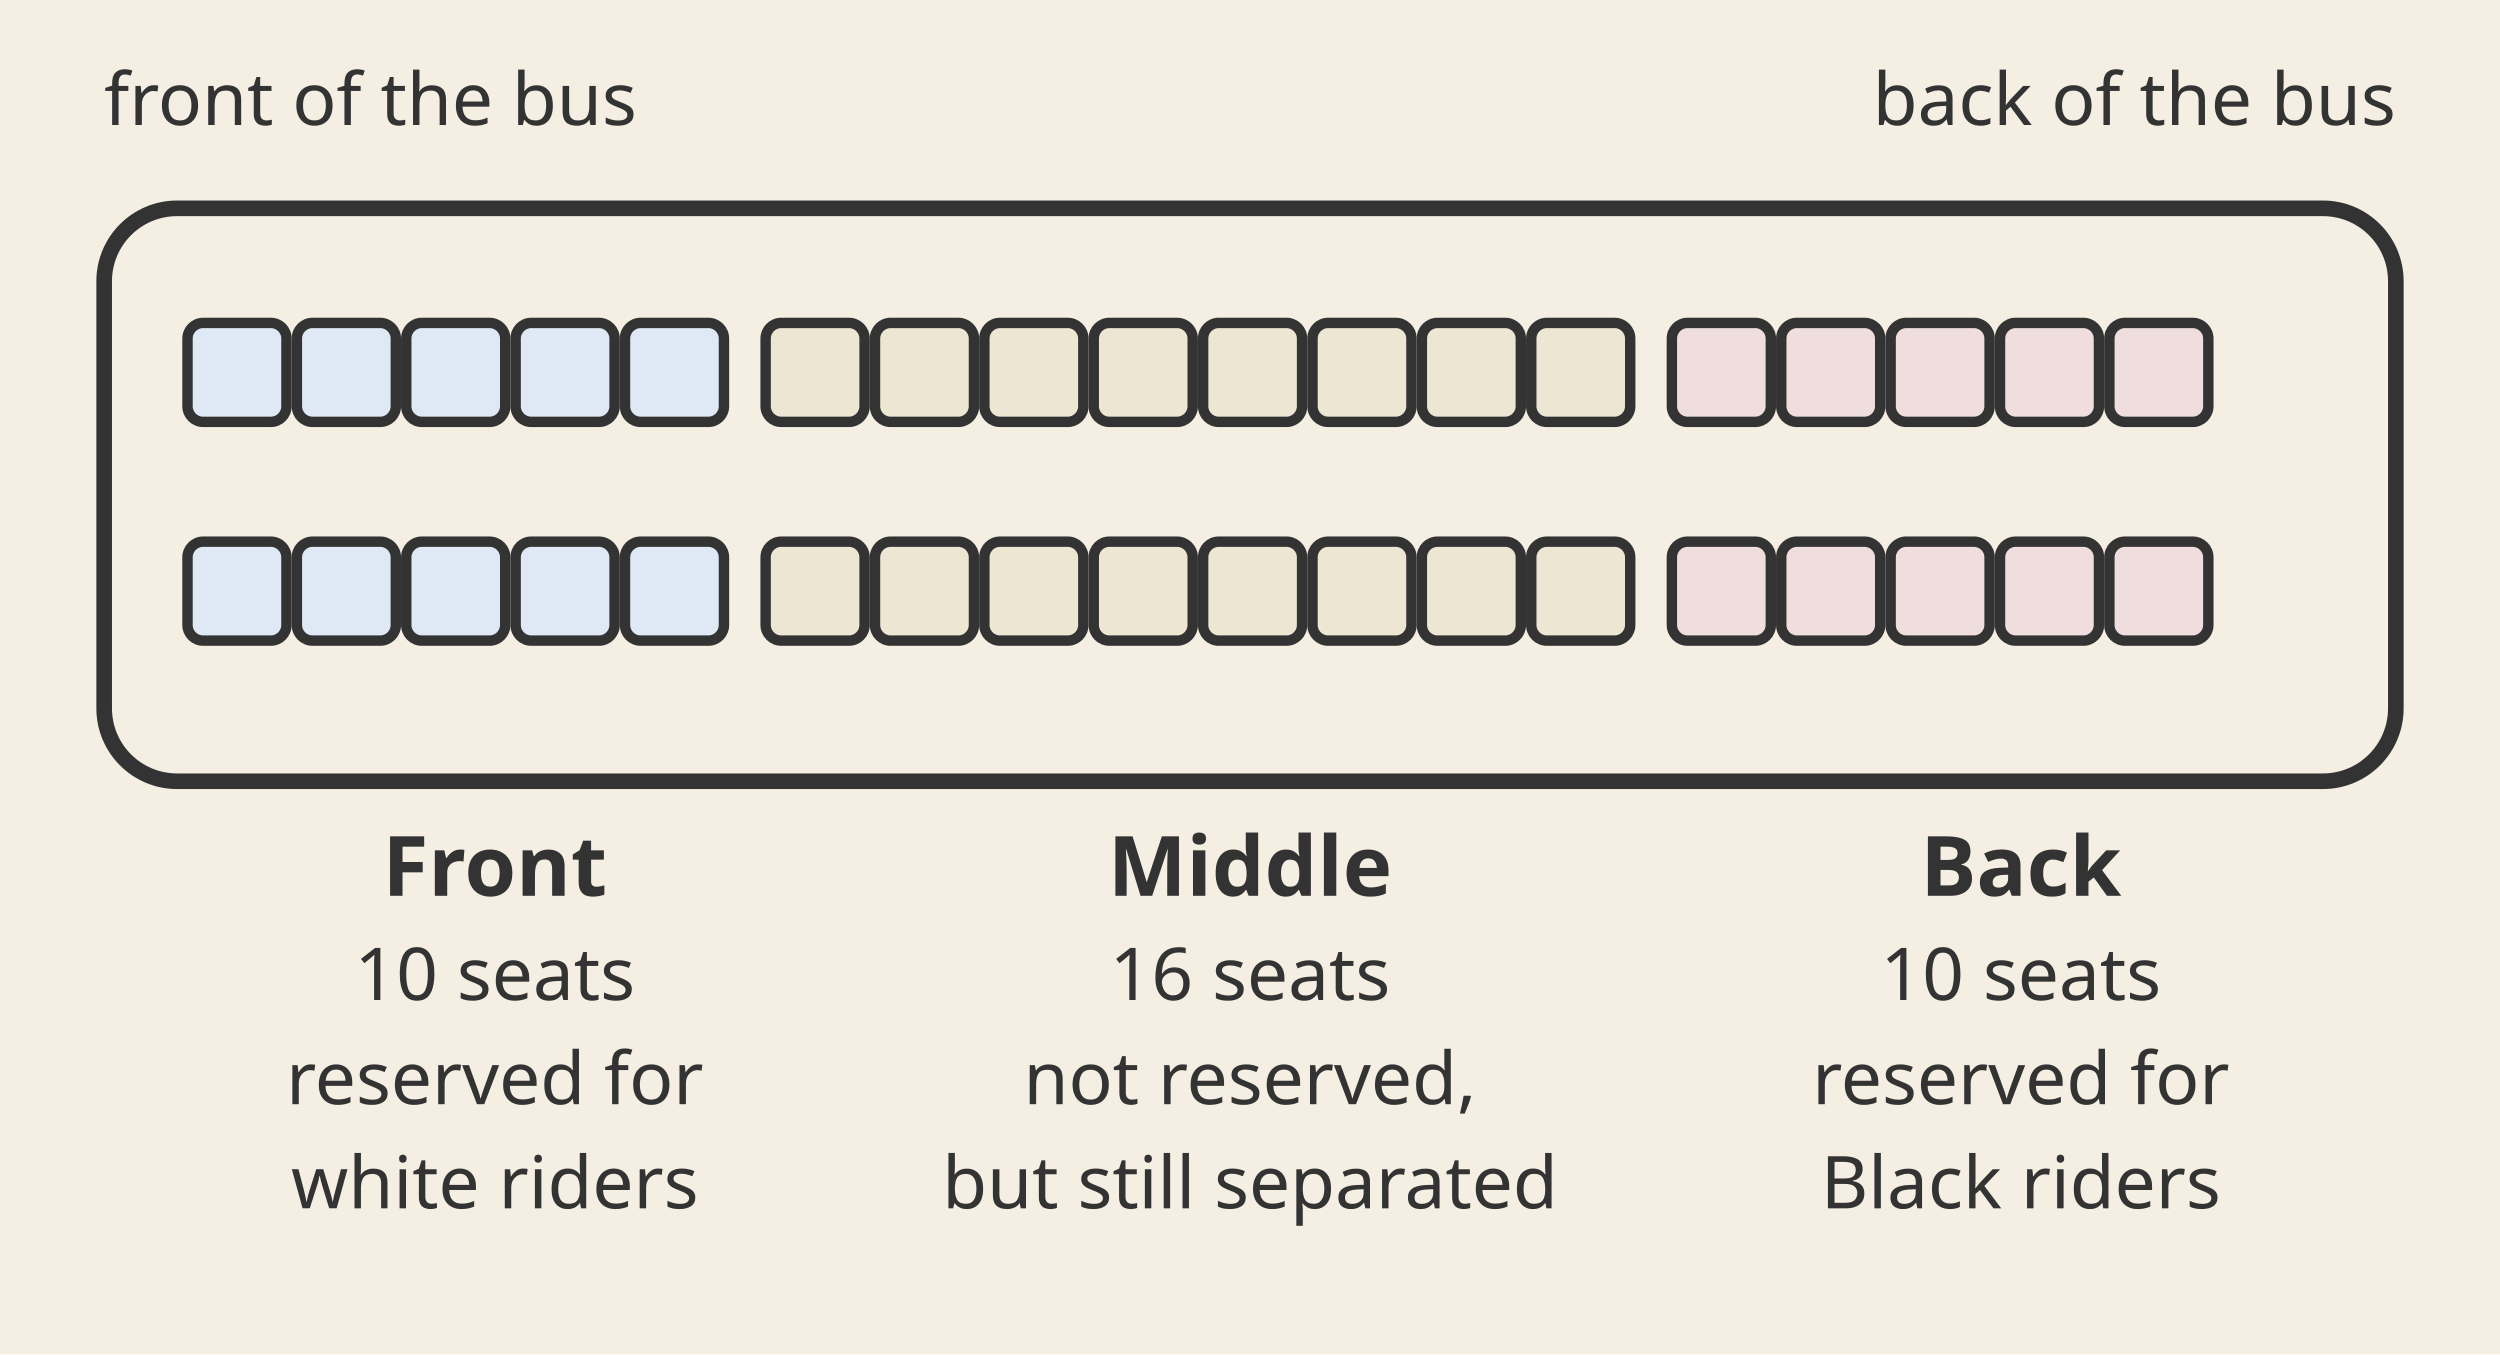
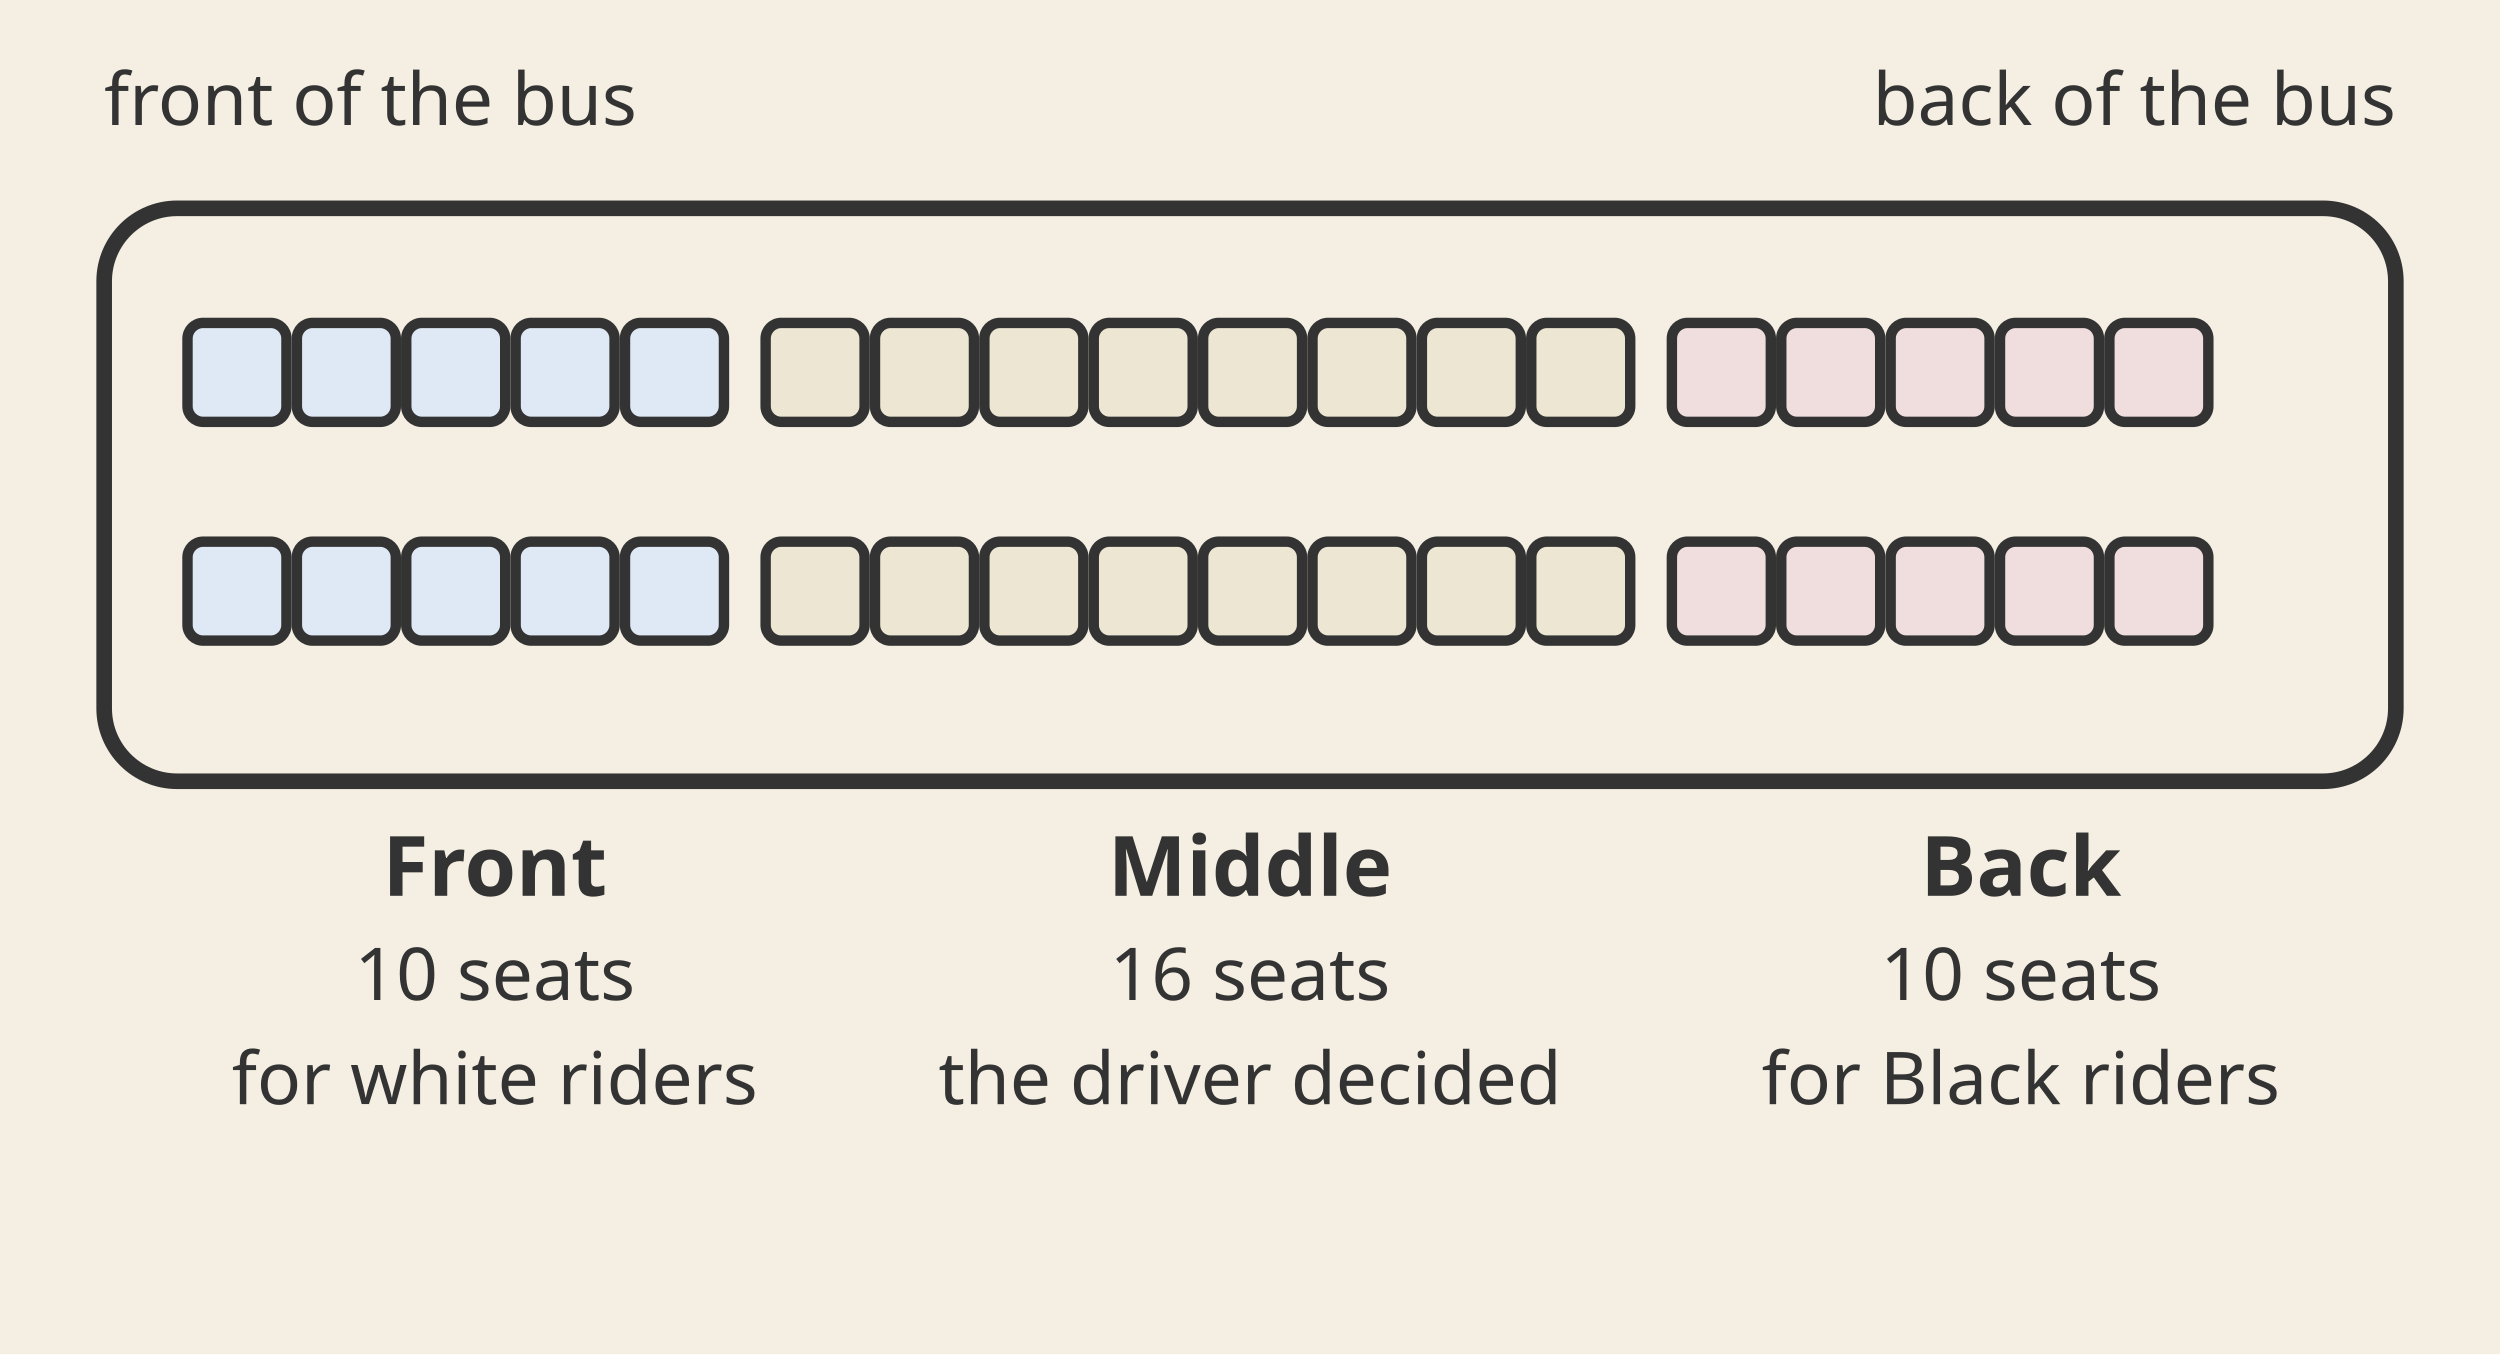
<svg xmlns="http://www.w3.org/2000/svg" viewBox="0 0 480 260" role="img">
  <rect width="480" height="260" fill="#f4efe2" />
  <rect x="20" y="40" width="440" height="110" rx="14" fill="#f4efe2" stroke="#333" stroke-width="3" />
  <rect x="36" y="62" width="19" height="19" rx="3" fill="#dfe9f5" stroke="#333" stroke-width="2" />
  <rect x="36" y="104" width="19" height="19" rx="3" fill="#dfe9f5" stroke="#333" stroke-width="2" />
  <rect x="57" y="62" width="19" height="19" rx="3" fill="#dfe9f5" stroke="#333" stroke-width="2" />
  <rect x="57" y="104" width="19" height="19" rx="3" fill="#dfe9f5" stroke="#333" stroke-width="2" />
  <rect x="78" y="62" width="19" height="19" rx="3" fill="#dfe9f5" stroke="#333" stroke-width="2" />
  <rect x="78" y="104" width="19" height="19" rx="3" fill="#dfe9f5" stroke="#333" stroke-width="2" />
  <rect x="99" y="62" width="19" height="19" rx="3" fill="#dfe9f5" stroke="#333" stroke-width="2" />
  <rect x="99" y="104" width="19" height="19" rx="3" fill="#dfe9f5" stroke="#333" stroke-width="2" />
  <rect x="120" y="62" width="19" height="19" rx="3" fill="#dfe9f5" stroke="#333" stroke-width="2" />
  <rect x="120" y="104" width="19" height="19" rx="3" fill="#dfe9f5" stroke="#333" stroke-width="2" />
  <rect x="147" y="62" width="19" height="19" rx="3" fill="#ece6d3" stroke="#333" stroke-width="2" />
  <rect x="147" y="104" width="19" height="19" rx="3" fill="#ece6d3" stroke="#333" stroke-width="2" />
  <rect x="168" y="62" width="19" height="19" rx="3" fill="#ece6d3" stroke="#333" stroke-width="2" />
  <rect x="168" y="104" width="19" height="19" rx="3" fill="#ece6d3" stroke="#333" stroke-width="2" />
  <rect x="189" y="62" width="19" height="19" rx="3" fill="#ece6d3" stroke="#333" stroke-width="2" />
  <rect x="189" y="104" width="19" height="19" rx="3" fill="#ece6d3" stroke="#333" stroke-width="2" />
  <rect x="210" y="62" width="19" height="19" rx="3" fill="#ece6d3" stroke="#333" stroke-width="2" />
  <rect x="210" y="104" width="19" height="19" rx="3" fill="#ece6d3" stroke="#333" stroke-width="2" />
  <rect x="231" y="62" width="19" height="19" rx="3" fill="#ece6d3" stroke="#333" stroke-width="2" />
  <rect x="231" y="104" width="19" height="19" rx="3" fill="#ece6d3" stroke="#333" stroke-width="2" />
  <rect x="252" y="62" width="19" height="19" rx="3" fill="#ece6d3" stroke="#333" stroke-width="2" />
  <rect x="252" y="104" width="19" height="19" rx="3" fill="#ece6d3" stroke="#333" stroke-width="2" />
  <rect x="273" y="62" width="19" height="19" rx="3" fill="#ece6d3" stroke="#333" stroke-width="2" />
  <rect x="273" y="104" width="19" height="19" rx="3" fill="#ece6d3" stroke="#333" stroke-width="2" />
  <rect x="294" y="62" width="19" height="19" rx="3" fill="#ece6d3" stroke="#333" stroke-width="2" />
  <rect x="294" y="104" width="19" height="19" rx="3" fill="#ece6d3" stroke="#333" stroke-width="2" />
  <rect x="321" y="62" width="19" height="19" rx="3" fill="#f0dede" stroke="#333" stroke-width="2" />
  <rect x="321" y="104" width="19" height="19" rx="3" fill="#f0dede" stroke="#333" stroke-width="2" />
  <rect x="342" y="62" width="19" height="19" rx="3" fill="#f0dede" stroke="#333" stroke-width="2" />
  <rect x="342" y="104" width="19" height="19" rx="3" fill="#f0dede" stroke="#333" stroke-width="2" />
  <rect x="363" y="62" width="19" height="19" rx="3" fill="#f0dede" stroke="#333" stroke-width="2" />
  <rect x="363" y="104" width="19" height="19" rx="3" fill="#f0dede" stroke="#333" stroke-width="2" />
  <rect x="384" y="62" width="19" height="19" rx="3" fill="#f0dede" stroke="#333" stroke-width="2" />
  <rect x="384" y="104" width="19" height="19" rx="3" fill="#f0dede" stroke="#333" stroke-width="2" />
  <rect x="405" y="62" width="19" height="19" rx="3" fill="#f0dede" stroke="#333" stroke-width="2" />
  <rect x="405" y="104" width="19" height="19" rx="3" fill="#f0dede" stroke="#333" stroke-width="2" />
  <text x="20" y="24" text-anchor="start" font-family="sans-serif" font-size="14" font-weight="normal" fill="#333">front of the bus</text>
  <text x="460" y="24" text-anchor="end" font-family="sans-serif" font-size="14" font-weight="normal" fill="#333">back of the bus</text>
  <text x="95" y="172" text-anchor="middle" font-family="sans-serif" font-size="16" font-weight="bold" fill="#333">Front</text>
  <text x="95" y="192" text-anchor="middle" font-family="sans-serif" font-size="14" font-weight="normal" fill="#333">10 seats</text>
-   <text x="95" y="212" text-anchor="middle" font-family="sans-serif" font-size="14" font-weight="normal" fill="#333">reserved for</text>
-   <text x="95" y="232" text-anchor="middle" font-family="sans-serif" font-size="14" font-weight="normal" fill="#333">white riders</text>
+   <text x="95" y="212" text-anchor="middle" font-family="sans-serif" font-size="14" font-weight="normal" fill="#333">for white riders</text>
  <text x="240" y="172" text-anchor="middle" font-family="sans-serif" font-size="16" font-weight="bold" fill="#333">Middle</text>
  <text x="240" y="192" text-anchor="middle" font-family="sans-serif" font-size="14" font-weight="normal" fill="#333">16 seats</text>
-   <text x="240" y="212" text-anchor="middle" font-family="sans-serif" font-size="14" font-weight="normal" fill="#333">not reserved,</text>
-   <text x="240" y="232" text-anchor="middle" font-family="sans-serif" font-size="14" font-weight="normal" fill="#333">but still separated</text>
+   <text x="240" y="212" text-anchor="middle" font-family="sans-serif" font-size="14" font-weight="normal" fill="#333">the driver decided</text>
  <text x="388" y="172" text-anchor="middle" font-family="sans-serif" font-size="16" font-weight="bold" fill="#333">Back</text>
  <text x="388" y="192" text-anchor="middle" font-family="sans-serif" font-size="14" font-weight="normal" fill="#333">10 seats</text>
-   <text x="388" y="212" text-anchor="middle" font-family="sans-serif" font-size="14" font-weight="normal" fill="#333">reserved for</text>
-   <text x="388" y="232" text-anchor="middle" font-family="sans-serif" font-size="14" font-weight="normal" fill="#333">Black riders</text>
+   <text x="388" y="212" text-anchor="middle" font-family="sans-serif" font-size="14" font-weight="normal" fill="#333">for Black riders</text>
</svg>
